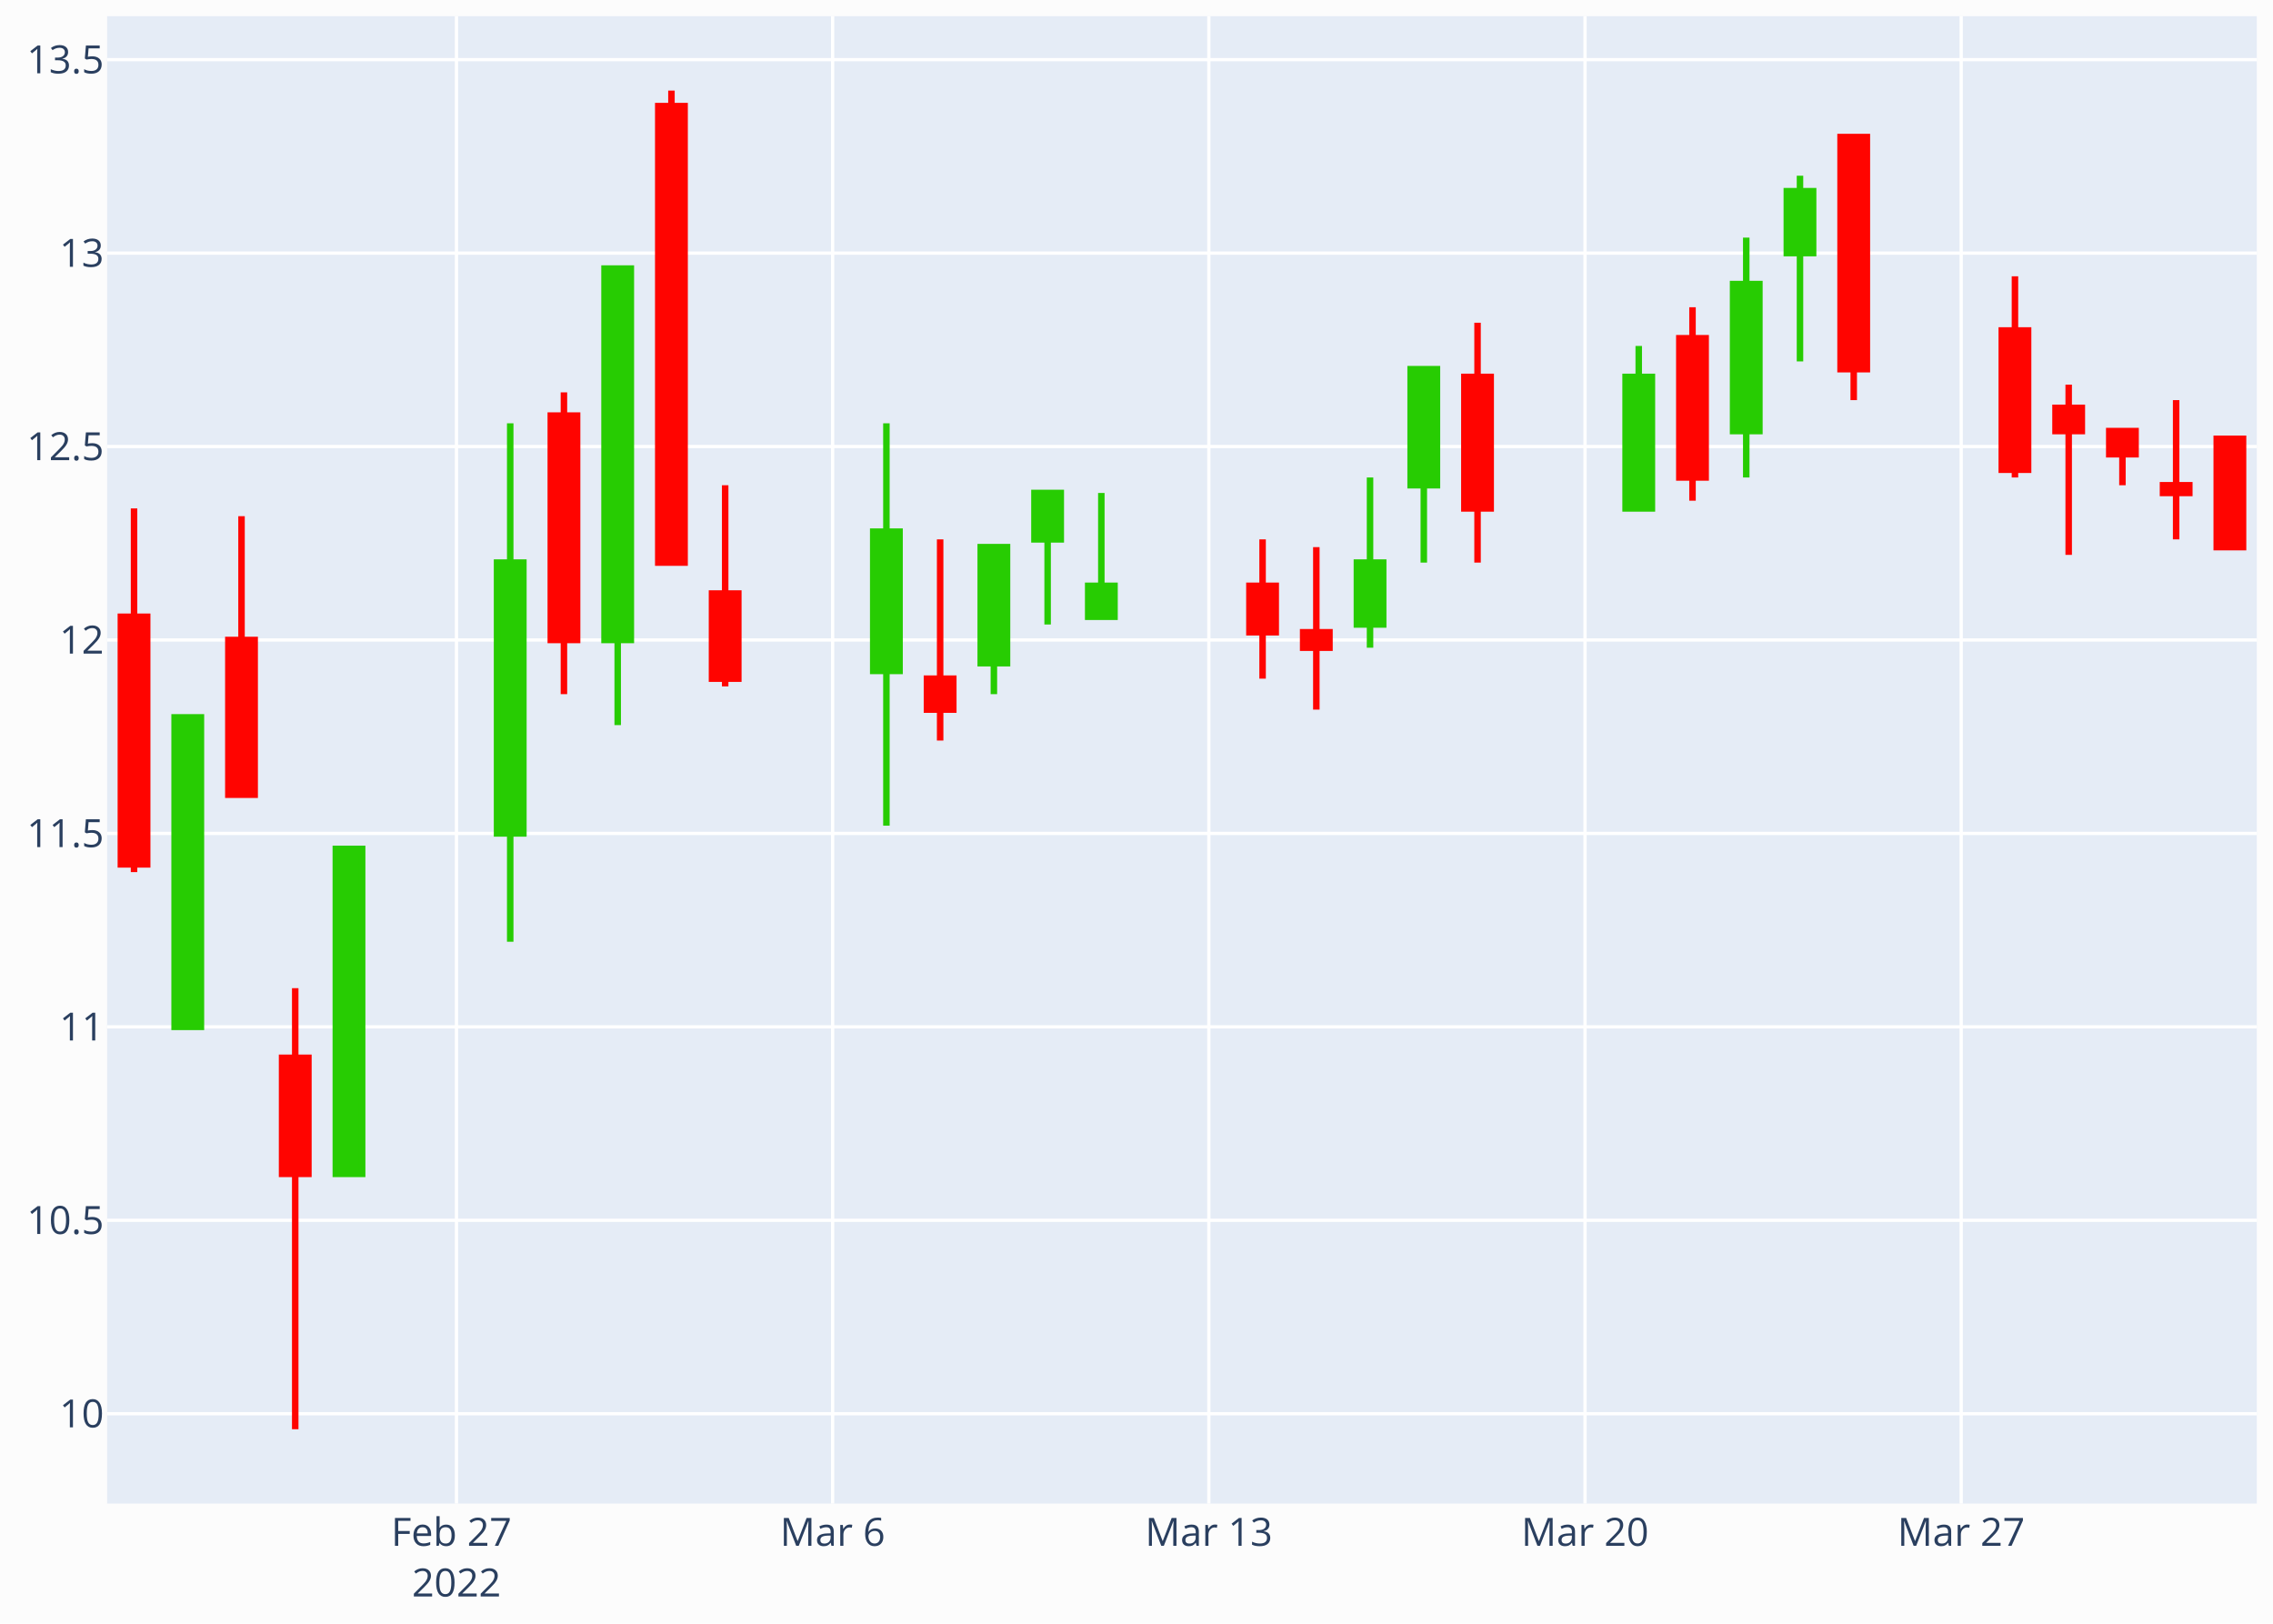
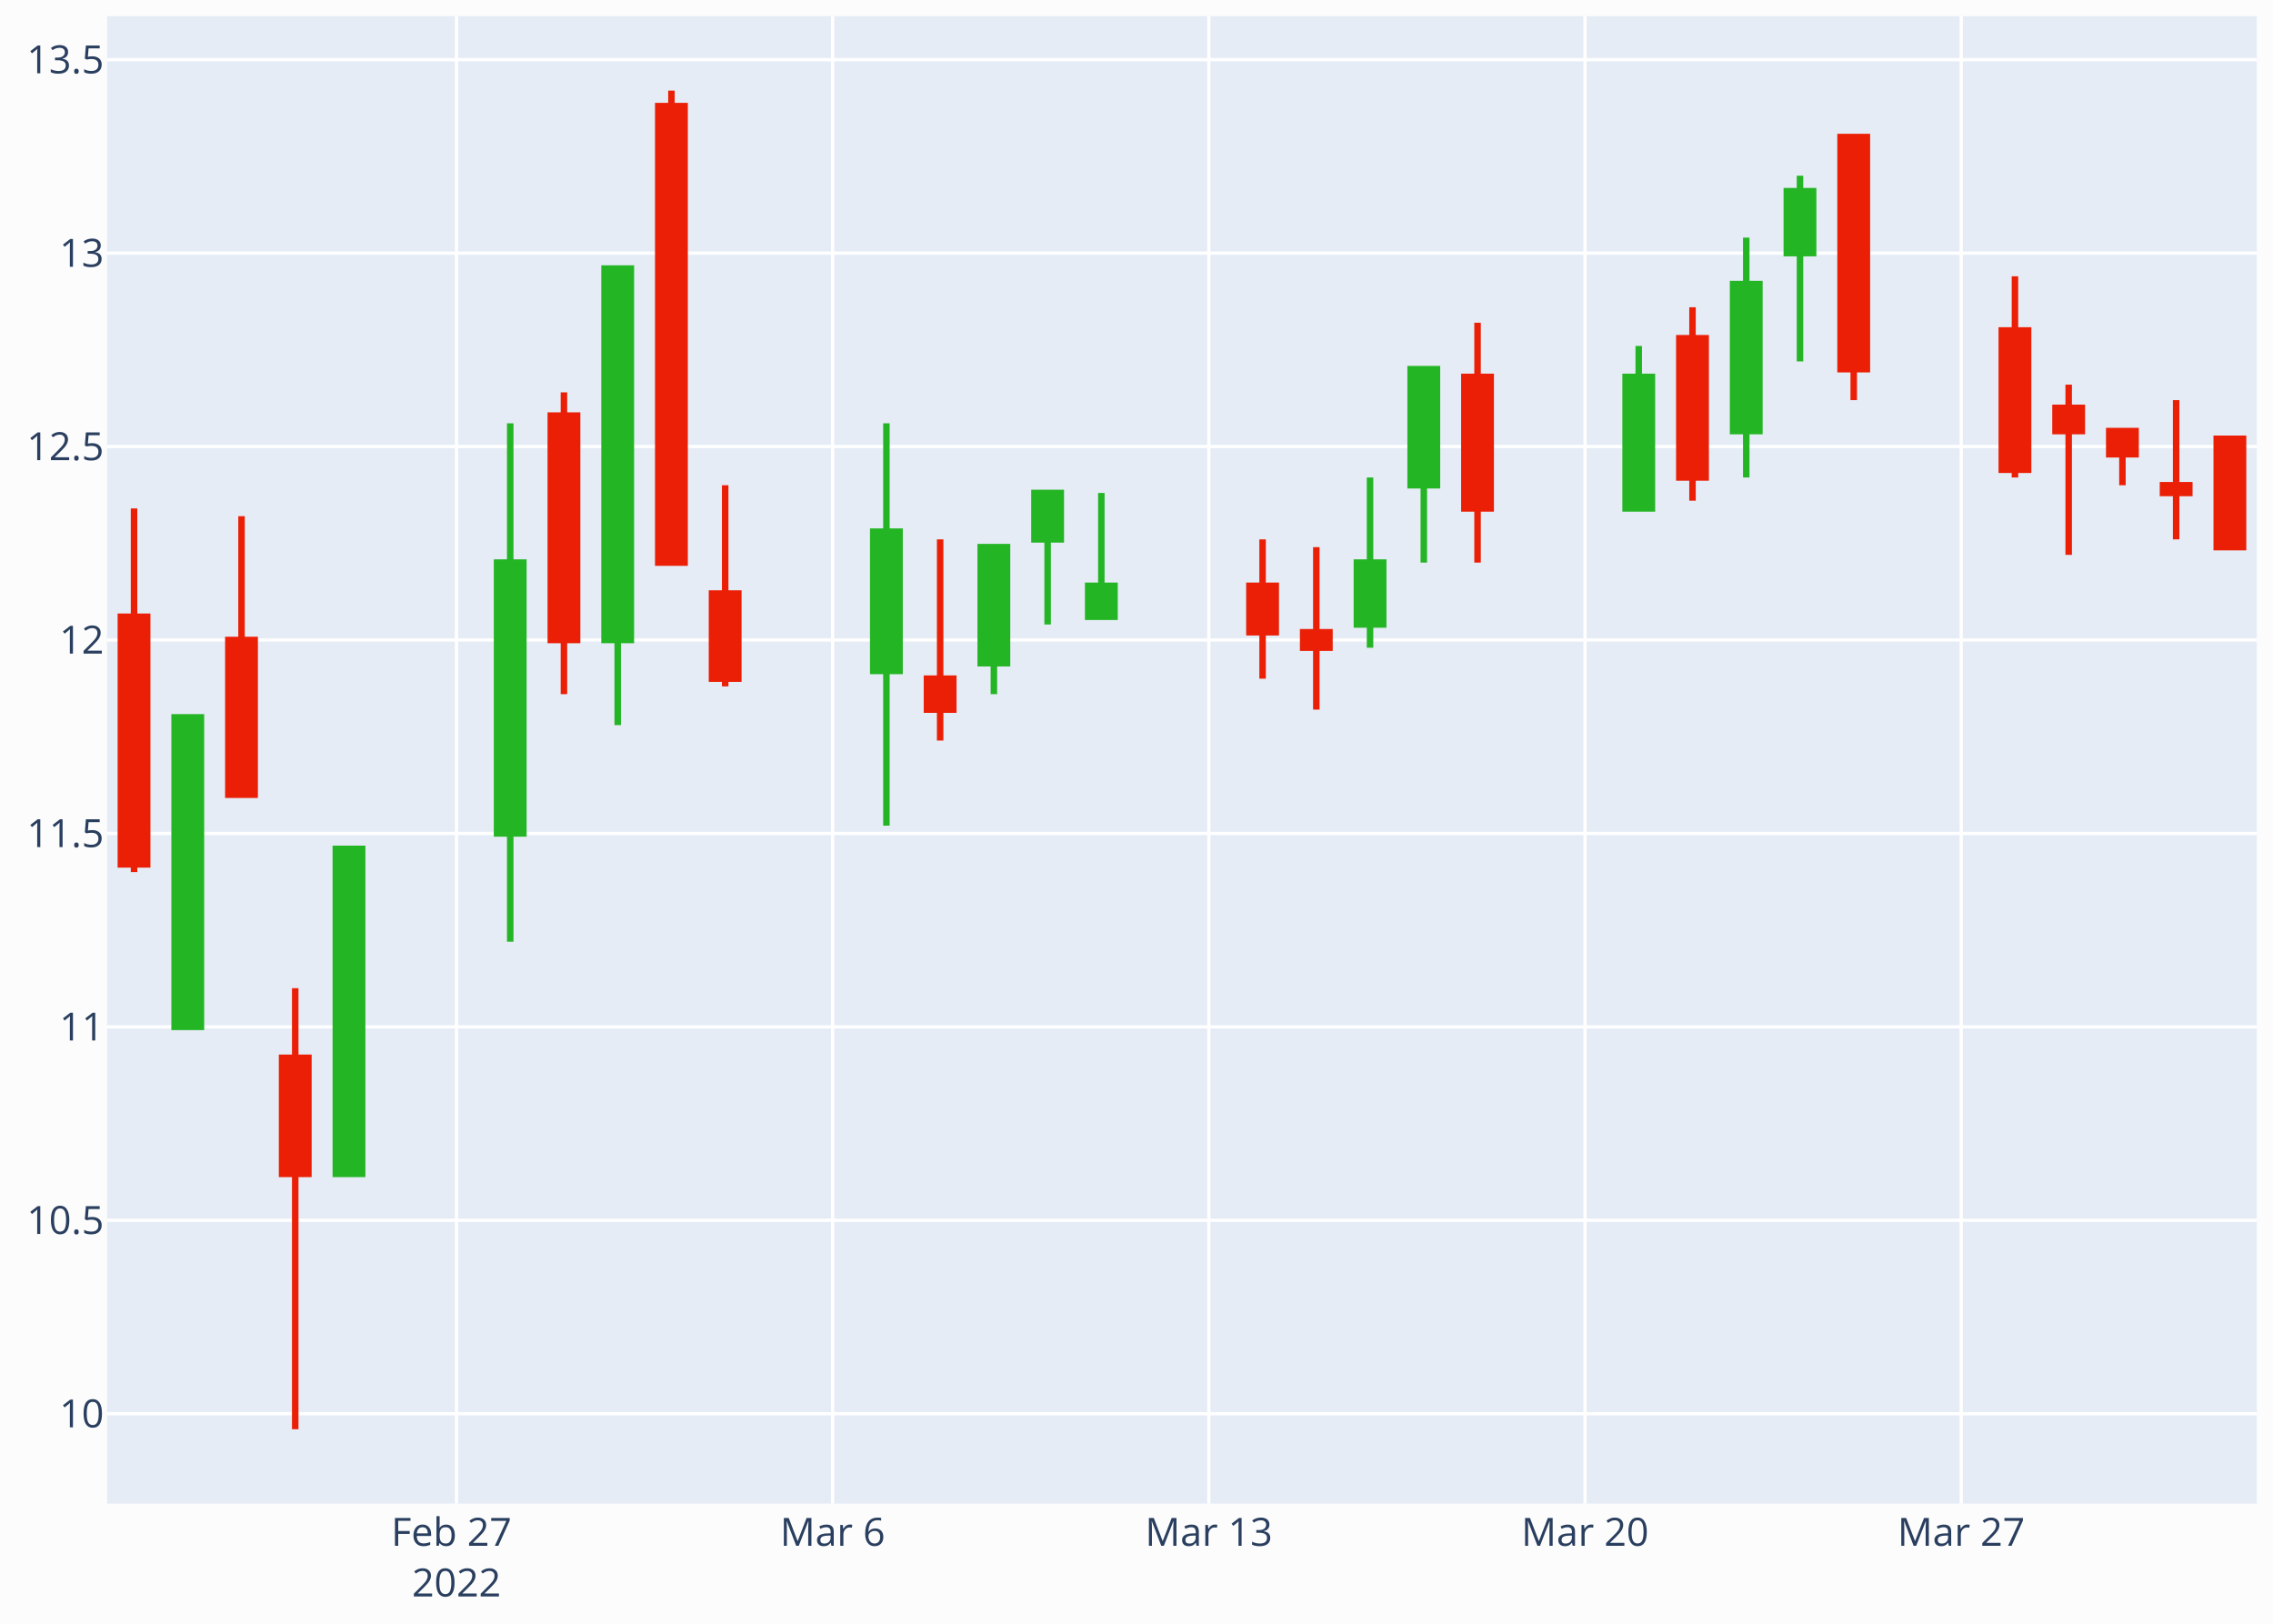
<svg xmlns="http://www.w3.org/2000/svg" class="main-svg" width="700" height="500" style="" viewBox="0 0 700 500">
  <rect x="0" y="0" width="700" height="500" style="fill: rgb(252, 252, 252); fill-opacity: 1;" />
-   <defs id="defs-9c7d16">
+   <defs id="defs-c540ed">
    <g class="clips">
-       <clipPath id="clip9c7d16xyplot" class="plotclip">
+       <clipPath id="clipc540edxyplot" class="plotclip">
        <rect width="662" height="458" />
      </clipPath>
-       <clipPath class="axesclip" id="clip9c7d16x">
+       <clipPath class="axesclip" id="clipc540edx">
        <rect x="33" y="0" width="662" height="500" />
      </clipPath>
-       <clipPath class="axesclip" id="clip9c7d16y">
+       <clipPath class="axesclip" id="clipc540edy">
        <rect x="0" y="5" width="700" height="458" />
      </clipPath>
-       <clipPath class="axesclip" id="clip9c7d16xy">
+       <clipPath class="axesclip" id="clipc540edxy">
        <rect x="33" y="5" width="662" height="458" />
      </clipPath>
    </g>
    <g class="gradients" />
    <g class="patterns" />
  </defs>
  <g class="bglayer">
    <rect class="bg" x="33" y="5" width="662" height="458" style="fill: rgb(229, 236, 246); fill-opacity: 1; stroke-width: 0;" />
  </g>
  <g class="layer-below">
    <g class="imagelayer" />
    <g class="shapelayer" />
  </g>
  <g class="cartesianlayer">
    <g class="subplot xy">
      <g class="layer-subplot">
        <g class="shapelayer" />
        <g class="imagelayer" />
      </g>
      <g class="minor-gridlayer">
        <g class="x" />
        <g class="y" />
      </g>
      <g class="gridlayer">
        <g class="x">
          <path class="xgrid crisp" transform="translate(140.58,0)" d="M0,5v458" style="stroke: rgb(255, 255, 255); stroke-opacity: 1; stroke-width: 1px;" />
          <path class="xgrid crisp" transform="translate(256.42,0)" d="M0,5v458" style="stroke: rgb(255, 255, 255); stroke-opacity: 1; stroke-width: 1px;" />
          <path class="xgrid crisp" transform="translate(372.28,0)" d="M0,5v458" style="stroke: rgb(255, 255, 255); stroke-opacity: 1; stroke-width: 1px;" />
          <path class="xgrid crisp" transform="translate(488.13,0)" d="M0,5v458" style="stroke: rgb(255, 255, 255); stroke-opacity: 1; stroke-width: 1px;" />
          <path class="xgrid crisp" transform="translate(603.98,0)" d="M0,5v458" style="stroke: rgb(255, 255, 255); stroke-opacity: 1; stroke-width: 1px;" />
        </g>
        <g class="y">
          <path class="ygrid crisp" transform="translate(0,435.33)" d="M33,0h662" style="stroke: rgb(255, 255, 255); stroke-opacity: 1; stroke-width: 1px;" />
          <path class="ygrid crisp" transform="translate(0,375.77)" d="M33,0h662" style="stroke: rgb(255, 255, 255); stroke-opacity: 1; stroke-width: 1px;" />
          <path class="ygrid crisp" transform="translate(0,316.2)" d="M33,0h662" style="stroke: rgb(255, 255, 255); stroke-opacity: 1; stroke-width: 1px;" />
          <path class="ygrid crisp" transform="translate(0,256.64)" d="M33,0h662" style="stroke: rgb(255, 255, 255); stroke-opacity: 1; stroke-width: 1px;" />
          <path class="ygrid crisp" transform="translate(0,197.07)" d="M33,0h662" style="stroke: rgb(255, 255, 255); stroke-opacity: 1; stroke-width: 1px;" />
          <path class="ygrid crisp" transform="translate(0,137.5)" d="M33,0h662" style="stroke: rgb(255, 255, 255); stroke-opacity: 1; stroke-width: 1px;" />
          <path class="ygrid crisp" transform="translate(0,77.94)" d="M33,0h662" style="stroke: rgb(255, 255, 255); stroke-opacity: 1; stroke-width: 1px;" />
          <path class="ygrid crisp" transform="translate(0,18.37)" d="M33,0h662" style="stroke: rgb(255, 255, 255); stroke-opacity: 1; stroke-width: 1px;" />
        </g>
      </g>
      <g class="zerolinelayer" />
      <path class="xlines-below" />
      <path class="ylines-below" />
      <g class="overlines-below" />
      <g class="xaxislayer-below" />
      <g class="yaxislayer-below" />
      <g class="overaxes-below" />
-       <g class="plot" transform="translate(33,5)" clip-path="url(#clip9c7d16xyplot)">
+       <g class="plot" transform="translate(33,5)" clip-path="url(#clipc540edxyplot)">
        <g class="boxlayer mlayer">
          <g class="trace boxes" style="opacity: 1;">
-             <path class="box" d="M4.22,260.17H12.33M4.22,261.17H12.33V184.92H4.22ZM8.28,261.17V263.55M8.28,184.92V151.56" style="vector-effect: non-scaling-stroke; stroke-width: 2px; stroke: rgb(255, 4, 0); stroke-opacity: 1; fill: rgb(255, 4, 0); fill-opacity: 1; opacity: 1;" />
-             <path class="box" d="M20.77,216.9H28.88M20.77,311.2H28.88V215.9H20.77ZM24.83,311.2V311.2M24.83,215.9V215.9" style="vector-effect: non-scaling-stroke; stroke-width: 2px; stroke: rgb(39, 204, 2); stroke-opacity: 1; fill: rgb(39, 204, 2); fill-opacity: 1; opacity: 1;" />
-             <path class="box" d="M37.32,238.72H45.43M37.32,239.72H45.43V192.07H37.32ZM41.38,239.72V239.72M41.38,192.07V153.95" style="vector-effect: non-scaling-stroke; stroke-width: 2px; stroke: rgb(255, 4, 0); stroke-opacity: 1; fill: rgb(255, 4, 0); fill-opacity: 1; opacity: 1;" />
-             <path class="box" d="M53.87,355.47H61.98M53.87,356.47H61.98V320.73H53.87ZM57.92,356.47V435.1M57.92,320.73V299.29" style="vector-effect: non-scaling-stroke; stroke-width: 2px; stroke: rgb(255, 4, 0); stroke-opacity: 1; fill: rgb(255, 4, 0); fill-opacity: 1; opacity: 1;" />
-             <path class="box" d="M70.42,257.4H78.53M70.42,356.47H78.53V256.4H70.42ZM74.48,356.47V356.47M74.48,256.4V256.4" style="vector-effect: non-scaling-stroke; stroke-width: 2px; stroke: rgb(39, 204, 2); stroke-opacity: 1; fill: rgb(39, 204, 2); fill-opacity: 1; opacity: 1;" />
-             <path class="box" d="M120.07,169.24H128.18M120.07,251.64H128.18V168.24H120.07ZM124.13,251.64V284.99M124.13,168.24V125.35" style="vector-effect: non-scaling-stroke; stroke-width: 2px; stroke: rgb(39, 204, 2); stroke-opacity: 1; fill: rgb(39, 204, 2); fill-opacity: 1; opacity: 1;" />
-             <path class="box" d="M136.62,191.07H144.73M136.62,192.07H144.73V122.97H136.62ZM140.67,192.07V208.75M140.67,122.97V115.82" style="vector-effect: non-scaling-stroke; stroke-width: 2px; stroke: rgb(255, 4, 0); stroke-opacity: 1; fill: rgb(255, 4, 0); fill-opacity: 1; opacity: 1;" />
-             <path class="box" d="M153.17,78.7H161.28M153.17,192.07H161.28V77.7H153.17ZM157.23,192.07V218.28M157.23,77.7V77.7" style="vector-effect: non-scaling-stroke; stroke-width: 2px; stroke: rgb(39, 204, 2); stroke-opacity: 1; fill: rgb(39, 204, 2); fill-opacity: 1; opacity: 1;" />
-             <path class="box" d="M169.72,167.24H177.83M169.72,168.24H177.83V27.67H169.72ZM173.78,168.24V168.24M173.78,27.67V22.9" style="vector-effect: non-scaling-stroke; stroke-width: 2px; stroke: rgb(255, 4, 0); stroke-opacity: 1; fill: rgb(255, 4, 0); fill-opacity: 1; opacity: 1;" />
-             <path class="box" d="M186.27,202.98H194.38M186.27,203.98H194.38V177.77H186.27ZM190.33,203.98V206.36M190.33,177.77V144.42" style="vector-effect: non-scaling-stroke; stroke-width: 2px; stroke: rgb(255, 4, 0); stroke-opacity: 1; fill: rgb(255, 4, 0); fill-opacity: 1; opacity: 1;" />
-             <path class="box" d="M235.92,159.71H244.03M235.92,201.6H244.03V158.71H235.92ZM239.98,201.6V249.25M239.98,158.71V125.35" style="vector-effect: non-scaling-stroke; stroke-width: 2px; stroke: rgb(39, 204, 2); stroke-opacity: 1; fill: rgb(39, 204, 2); fill-opacity: 1; opacity: 1;" />
-             <path class="box" d="M252.47,212.51H260.58M252.47,213.51H260.58V203.98H252.47ZM256.53,213.51V223.04M256.53,203.98V161.09" style="vector-effect: non-scaling-stroke; stroke-width: 2px; stroke: rgb(255, 4, 0); stroke-opacity: 1; fill: rgb(255, 4, 0); fill-opacity: 1; opacity: 1;" />
-             <path class="box" d="M269.02,164.48H277.13M269.02,199.22H277.13V163.48H269.02ZM273.08,199.22V208.75M273.08,163.48V163.48" style="vector-effect: non-scaling-stroke; stroke-width: 2px; stroke: rgb(39, 204, 2); stroke-opacity: 1; fill: rgb(39, 204, 2); fill-opacity: 1; opacity: 1;" />
-             <path class="box" d="M285.57,147.8H293.68M285.57,161.09H293.68V146.8H285.57ZM289.63,161.09V187.3M289.63,146.8V146.8" style="vector-effect: non-scaling-stroke; stroke-width: 2px; stroke: rgb(39, 204, 2); stroke-opacity: 1; fill: rgb(39, 204, 2); fill-opacity: 1; opacity: 1;" />
-             <path class="box" d="M302.12,176.39H310.23M302.12,184.92H310.23V175.39H302.12ZM306.17,184.92V184.92M306.17,175.39V146.8" style="vector-effect: non-scaling-stroke; stroke-width: 2px; stroke: rgb(39, 204, 2); stroke-opacity: 1; fill: rgb(39, 204, 2); fill-opacity: 1; opacity: 1;" />
-             <path class="box" d="M351.77,188.69H359.88M351.77,189.69H359.88V175.39H351.77ZM355.83,189.69V203.98M355.83,175.39V161.09" style="vector-effect: non-scaling-stroke; stroke-width: 2px; stroke: rgb(255, 4, 0); stroke-opacity: 1; fill: rgb(255, 4, 0); fill-opacity: 1; opacity: 1;" />
-             <path class="box" d="M368.32,193.45H376.43M368.32,194.45H376.43V189.69H368.32ZM372.38,194.45V213.51M372.38,189.69V163.48" style="vector-effect: non-scaling-stroke; stroke-width: 2px; stroke: rgb(255, 4, 0); stroke-opacity: 1; fill: rgb(255, 4, 0); fill-opacity: 1; opacity: 1;" />
-             <path class="box" d="M384.87,169.24H392.98M384.87,187.3H392.98V168.24H384.87ZM388.92,187.3V194.45M388.92,168.24V142.03" style="vector-effect: non-scaling-stroke; stroke-width: 2px; stroke: rgb(39, 204, 2); stroke-opacity: 1; fill: rgb(39, 204, 2); fill-opacity: 1; opacity: 1;" />
-             <path class="box" d="M401.42,109.68H409.53M401.42,144.42H409.53V108.68H401.42ZM405.48,144.42V168.24M405.48,108.68V108.68" style="vector-effect: non-scaling-stroke; stroke-width: 2px; stroke: rgb(39, 204, 2); stroke-opacity: 1; fill: rgb(39, 204, 2); fill-opacity: 1; opacity: 1;" />
-             <path class="box" d="M417.97,150.56H426.08M417.97,151.56H426.08V111.06H417.97ZM422.03,151.56V168.24M422.03,111.06V94.38" style="vector-effect: non-scaling-stroke; stroke-width: 2px; stroke: rgb(255, 4, 0); stroke-opacity: 1; fill: rgb(255, 4, 0); fill-opacity: 1; opacity: 1;" />
-             <path class="box" d="M467.62,112.06H475.73M467.62,151.56H475.73V111.06H467.62ZM471.67,151.56V151.56M471.67,111.06V101.53" style="vector-effect: non-scaling-stroke; stroke-width: 2px; stroke: rgb(39, 204, 2); stroke-opacity: 1; fill: rgb(39, 204, 2); fill-opacity: 1; opacity: 1;" />
-             <path class="box" d="M484.17,141.03H492.28M484.17,142.03H492.28V99.15H484.17ZM488.23,142.03V149.18M488.23,99.15V89.61" style="vector-effect: non-scaling-stroke; stroke-width: 2px; stroke: rgb(255, 4, 0); stroke-opacity: 1; fill: rgb(255, 4, 0); fill-opacity: 1; opacity: 1;" />
-             <path class="box" d="M500.72,83.47H508.83M500.72,127.74H508.83V82.47H500.72ZM504.78,127.74V142.03M504.78,82.47V68.17" style="vector-effect: non-scaling-stroke; stroke-width: 2px; stroke: rgb(39, 204, 2); stroke-opacity: 1; fill: rgb(39, 204, 2); fill-opacity: 1; opacity: 1;" />
-             <path class="box" d="M517.27,54.87H525.38M517.27,72.94H525.38V53.87H517.27ZM521.33,72.94V106.29M521.33,53.87V49.11" style="vector-effect: non-scaling-stroke; stroke-width: 2px; stroke: rgb(39, 204, 2); stroke-opacity: 1; fill: rgb(39, 204, 2); fill-opacity: 1; opacity: 1;" />
-             <path class="box" d="M533.82,107.68H541.93M533.82,108.68H541.93V37.2H533.82ZM537.88,108.68V118.21M537.88,37.2V37.2" style="vector-effect: non-scaling-stroke; stroke-width: 2px; stroke: rgb(255, 4, 0); stroke-opacity: 1; fill: rgb(255, 4, 0); fill-opacity: 1; opacity: 1;" />
-             <path class="box" d="M583.47,138.65H591.58M583.47,139.65H591.58V96.76H583.47ZM587.53,139.65V142.03M587.53,96.76V80.08" style="vector-effect: non-scaling-stroke; stroke-width: 2px; stroke: rgb(255, 4, 0); stroke-opacity: 1; fill: rgb(255, 4, 0); fill-opacity: 1; opacity: 1;" />
-             <path class="box" d="M600.02,126.74H608.13M600.02,127.74H608.13V120.59H600.02ZM604.08,127.74V165.86M604.08,120.59V113.44" style="vector-effect: non-scaling-stroke; stroke-width: 2px; stroke: rgb(255, 4, 0); stroke-opacity: 1; fill: rgb(255, 4, 0); fill-opacity: 1; opacity: 1;" />
-             <path class="box" d="M616.57,133.88H624.68M616.57,134.88H624.68V127.74H616.57ZM620.63,134.88V144.42M620.63,127.74V127.74" style="vector-effect: non-scaling-stroke; stroke-width: 2px; stroke: rgb(255, 4, 0); stroke-opacity: 1; fill: rgb(255, 4, 0); fill-opacity: 1; opacity: 1;" />
-             <path class="box" d="M633.12,145.8H641.23M633.12,146.8H641.23V144.42H633.12ZM637.17,146.8V161.09M637.17,144.42V118.21" style="vector-effect: non-scaling-stroke; stroke-width: 2px; stroke: rgb(255, 4, 0); stroke-opacity: 1; fill: rgb(255, 4, 0); fill-opacity: 1; opacity: 1;" />
-             <path class="box" d="M649.67,162.48H657.78M649.67,163.48H657.78V130.12H649.67ZM653.73,163.48V163.48M653.73,130.12V130.12" style="vector-effect: non-scaling-stroke; stroke-width: 2px; stroke: rgb(255, 4, 0); stroke-opacity: 1; fill: rgb(255, 4, 0); fill-opacity: 1; opacity: 1;" />
+             <path class="box" d="M4.22,260.17H12.33M4.22,261.17H12.33V184.92H4.22ZM8.28,261.17V263.55M8.28,184.92V151.56" style="vector-effect: non-scaling-stroke; stroke-width: 2px; stroke: rgb(235, 31, 5); stroke-opacity: 1; fill: rgb(235, 31, 5); fill-opacity: 1; opacity: 1;" />
+             <path class="box" d="M20.77,216.9H28.88M20.77,311.2H28.88V215.9H20.77ZM24.83,311.2V311.2M24.83,215.9V215.9" style="vector-effect: non-scaling-stroke; stroke-width: 2px; stroke: rgb(36, 181, 36); stroke-opacity: 1; fill: rgb(36, 181, 36); fill-opacity: 1; opacity: 1;" />
+             <path class="box" d="M37.32,238.72H45.43M37.32,239.72H45.43V192.07H37.32ZM41.38,239.72V239.72M41.38,192.07V153.95" style="vector-effect: non-scaling-stroke; stroke-width: 2px; stroke: rgb(235, 31, 5); stroke-opacity: 1; fill: rgb(235, 31, 5); fill-opacity: 1; opacity: 1;" />
+             <path class="box" d="M53.87,355.47H61.98M53.87,356.47H61.98V320.73H53.87ZM57.92,356.47V435.1M57.92,320.73V299.29" style="vector-effect: non-scaling-stroke; stroke-width: 2px; stroke: rgb(235, 31, 5); stroke-opacity: 1; fill: rgb(235, 31, 5); fill-opacity: 1; opacity: 1;" />
+             <path class="box" d="M70.42,257.4H78.53M70.42,356.47H78.53V256.4H70.42ZM74.48,356.47V356.47M74.48,256.4V256.4" style="vector-effect: non-scaling-stroke; stroke-width: 2px; stroke: rgb(36, 181, 36); stroke-opacity: 1; fill: rgb(36, 181, 36); fill-opacity: 1; opacity: 1;" />
+             <path class="box" d="M120.07,169.24H128.18M120.07,251.64H128.18V168.24H120.07ZM124.13,251.64V284.99M124.13,168.24V125.35" style="vector-effect: non-scaling-stroke; stroke-width: 2px; stroke: rgb(36, 181, 36); stroke-opacity: 1; fill: rgb(36, 181, 36); fill-opacity: 1; opacity: 1;" />
+             <path class="box" d="M136.62,191.07H144.73M136.62,192.07H144.73V122.97H136.62ZM140.67,192.07V208.75M140.67,122.97V115.82" style="vector-effect: non-scaling-stroke; stroke-width: 2px; stroke: rgb(235, 31, 5); stroke-opacity: 1; fill: rgb(235, 31, 5); fill-opacity: 1; opacity: 1;" />
+             <path class="box" d="M153.17,78.7H161.28M153.17,192.07H161.28V77.7H153.17ZM157.23,192.07V218.28M157.23,77.7V77.7" style="vector-effect: non-scaling-stroke; stroke-width: 2px; stroke: rgb(36, 181, 36); stroke-opacity: 1; fill: rgb(36, 181, 36); fill-opacity: 1; opacity: 1;" />
+             <path class="box" d="M169.72,167.24H177.83M169.72,168.24H177.83V27.67H169.72ZM173.78,168.24V168.24M173.78,27.67V22.9" style="vector-effect: non-scaling-stroke; stroke-width: 2px; stroke: rgb(235, 31, 5); stroke-opacity: 1; fill: rgb(235, 31, 5); fill-opacity: 1; opacity: 1;" />
+             <path class="box" d="M186.27,202.98H194.38M186.27,203.98H194.38V177.77H186.27ZM190.33,203.98V206.36M190.33,177.77V144.42" style="vector-effect: non-scaling-stroke; stroke-width: 2px; stroke: rgb(235, 31, 5); stroke-opacity: 1; fill: rgb(235, 31, 5); fill-opacity: 1; opacity: 1;" />
+             <path class="box" d="M235.92,159.71H244.03M235.92,201.6H244.03V158.71H235.92ZM239.98,201.6V249.25M239.98,158.71V125.35" style="vector-effect: non-scaling-stroke; stroke-width: 2px; stroke: rgb(36, 181, 36); stroke-opacity: 1; fill: rgb(36, 181, 36); fill-opacity: 1; opacity: 1;" />
+             <path class="box" d="M252.47,212.51H260.58M252.47,213.51H260.58V203.98H252.47ZM256.53,213.51V223.04M256.53,203.98V161.09" style="vector-effect: non-scaling-stroke; stroke-width: 2px; stroke: rgb(235, 31, 5); stroke-opacity: 1; fill: rgb(235, 31, 5); fill-opacity: 1; opacity: 1;" />
+             <path class="box" d="M269.02,164.48H277.13M269.02,199.22H277.13V163.48H269.02ZM273.08,199.22V208.75M273.08,163.48V163.48" style="vector-effect: non-scaling-stroke; stroke-width: 2px; stroke: rgb(36, 181, 36); stroke-opacity: 1; fill: rgb(36, 181, 36); fill-opacity: 1; opacity: 1;" />
+             <path class="box" d="M285.57,147.8H293.68M285.57,161.09H293.68V146.8H285.57ZM289.63,161.09V187.3M289.63,146.8V146.8" style="vector-effect: non-scaling-stroke; stroke-width: 2px; stroke: rgb(36, 181, 36); stroke-opacity: 1; fill: rgb(36, 181, 36); fill-opacity: 1; opacity: 1;" />
+             <path class="box" d="M302.12,176.39H310.23M302.12,184.92H310.23V175.39H302.12ZM306.17,184.92V184.92M306.17,175.39V146.8" style="vector-effect: non-scaling-stroke; stroke-width: 2px; stroke: rgb(36, 181, 36); stroke-opacity: 1; fill: rgb(36, 181, 36); fill-opacity: 1; opacity: 1;" />
+             <path class="box" d="M351.77,188.69H359.88M351.77,189.69H359.88V175.39H351.77ZM355.83,189.69V203.98M355.83,175.39V161.09" style="vector-effect: non-scaling-stroke; stroke-width: 2px; stroke: rgb(235, 31, 5); stroke-opacity: 1; fill: rgb(235, 31, 5); fill-opacity: 1; opacity: 1;" />
+             <path class="box" d="M368.32,193.45H376.43M368.32,194.45H376.43V189.69H368.32ZM372.38,194.45V213.51M372.38,189.69V163.48" style="vector-effect: non-scaling-stroke; stroke-width: 2px; stroke: rgb(235, 31, 5); stroke-opacity: 1; fill: rgb(235, 31, 5); fill-opacity: 1; opacity: 1;" />
+             <path class="box" d="M384.87,169.24H392.98M384.87,187.3H392.98V168.24H384.87ZM388.92,187.3V194.45M388.92,168.24V142.03" style="vector-effect: non-scaling-stroke; stroke-width: 2px; stroke: rgb(36, 181, 36); stroke-opacity: 1; fill: rgb(36, 181, 36); fill-opacity: 1; opacity: 1;" />
+             <path class="box" d="M401.42,109.68H409.53M401.42,144.42H409.53V108.68H401.42ZM405.48,144.42V168.24M405.48,108.68V108.68" style="vector-effect: non-scaling-stroke; stroke-width: 2px; stroke: rgb(36, 181, 36); stroke-opacity: 1; fill: rgb(36, 181, 36); fill-opacity: 1; opacity: 1;" />
+             <path class="box" d="M417.97,150.56H426.08M417.97,151.56H426.08V111.06H417.97ZM422.03,151.56V168.24M422.03,111.06V94.38" style="vector-effect: non-scaling-stroke; stroke-width: 2px; stroke: rgb(235, 31, 5); stroke-opacity: 1; fill: rgb(235, 31, 5); fill-opacity: 1; opacity: 1;" />
+             <path class="box" d="M467.62,112.06H475.73M467.62,151.56H475.73V111.06H467.62ZM471.67,151.56V151.56M471.67,111.06V101.53" style="vector-effect: non-scaling-stroke; stroke-width: 2px; stroke: rgb(36, 181, 36); stroke-opacity: 1; fill: rgb(36, 181, 36); fill-opacity: 1; opacity: 1;" />
+             <path class="box" d="M484.17,141.03H492.28M484.17,142.03H492.28V99.15H484.17ZM488.23,142.03V149.18M488.23,99.15V89.61" style="vector-effect: non-scaling-stroke; stroke-width: 2px; stroke: rgb(235, 31, 5); stroke-opacity: 1; fill: rgb(235, 31, 5); fill-opacity: 1; opacity: 1;" />
+             <path class="box" d="M500.72,83.47H508.83M500.72,127.74H508.83V82.47H500.72ZM504.78,127.74V142.03M504.78,82.47V68.17" style="vector-effect: non-scaling-stroke; stroke-width: 2px; stroke: rgb(36, 181, 36); stroke-opacity: 1; fill: rgb(36, 181, 36); fill-opacity: 1; opacity: 1;" />
+             <path class="box" d="M517.27,54.87H525.38M517.27,72.94H525.38V53.87H517.27ZM521.33,72.94V106.29M521.33,53.87V49.11" style="vector-effect: non-scaling-stroke; stroke-width: 2px; stroke: rgb(36, 181, 36); stroke-opacity: 1; fill: rgb(36, 181, 36); fill-opacity: 1; opacity: 1;" />
+             <path class="box" d="M533.82,107.68H541.93M533.82,108.68H541.93V37.2H533.82ZM537.88,108.68V118.21M537.88,37.2V37.2" style="vector-effect: non-scaling-stroke; stroke-width: 2px; stroke: rgb(235, 31, 5); stroke-opacity: 1; fill: rgb(235, 31, 5); fill-opacity: 1; opacity: 1;" />
+             <path class="box" d="M583.47,138.65H591.58M583.47,139.65H591.58V96.76H583.47ZM587.53,139.65V142.03M587.53,96.76V80.08" style="vector-effect: non-scaling-stroke; stroke-width: 2px; stroke: rgb(235, 31, 5); stroke-opacity: 1; fill: rgb(235, 31, 5); fill-opacity: 1; opacity: 1;" />
+             <path class="box" d="M600.02,126.74H608.13M600.02,127.74H608.13V120.59H600.02ZM604.08,127.74V165.86M604.08,120.59V113.44" style="vector-effect: non-scaling-stroke; stroke-width: 2px; stroke: rgb(235, 31, 5); stroke-opacity: 1; fill: rgb(235, 31, 5); fill-opacity: 1; opacity: 1;" />
+             <path class="box" d="M616.57,133.88H624.68M616.57,134.88H624.68V127.74H616.57ZM620.63,134.88V144.42M620.63,127.74V127.74" style="vector-effect: non-scaling-stroke; stroke-width: 2px; stroke: rgb(235, 31, 5); stroke-opacity: 1; fill: rgb(235, 31, 5); fill-opacity: 1; opacity: 1;" />
+             <path class="box" d="M633.12,145.8H641.23M633.12,146.8H641.23V144.42H633.12ZM637.17,146.8V161.09M637.17,144.42V118.21" style="vector-effect: non-scaling-stroke; stroke-width: 2px; stroke: rgb(235, 31, 5); stroke-opacity: 1; fill: rgb(235, 31, 5); fill-opacity: 1; opacity: 1;" />
+             <path class="box" d="M649.67,162.48H657.78M649.67,163.48H657.78V130.12H649.67ZM653.73,163.48V163.48M653.73,130.12V130.12" style="vector-effect: non-scaling-stroke; stroke-width: 2px; stroke: rgb(235, 31, 5); stroke-opacity: 1; fill: rgb(235, 31, 5); fill-opacity: 1; opacity: 1;" />
          </g>
        </g>
      </g>
      <g class="overplot" />
      <path class="xlines-above crisp" d="M0,0" style="fill: none;" />
      <path class="ylines-above crisp" d="M0,0" style="fill: none;" />
      <g class="overlines-above" />
      <g class="xaxislayer-above">
        <g class="xtick">
          <text text-anchor="middle" x="0" y="476" transform="translate(140.58,0)" style="font-family: 'Open Sans', verdana, arial, sans-serif; font-size: 12px; fill: rgb(42, 63, 95); fill-opacity: 1; white-space: pre; opacity: 1;">
            <tspan class="line" dy="0em" x="0" y="476">Feb 27</tspan>
            <tspan class="line" dy="1.3em" x="0" y="476">2022</tspan>
          </text>
        </g>
        <g class="xtick">
          <text text-anchor="middle" x="0" y="476" style="font-family: 'Open Sans', verdana, arial, sans-serif; font-size: 12px; fill: rgb(42, 63, 95); fill-opacity: 1; white-space: pre; opacity: 1;" transform="translate(256.42,0)">Mar 6</text>
        </g>
        <g class="xtick">
          <text text-anchor="middle" x="0" y="476" style="font-family: 'Open Sans', verdana, arial, sans-serif; font-size: 12px; fill: rgb(42, 63, 95); fill-opacity: 1; white-space: pre; opacity: 1;" transform="translate(372.28,0)">Mar 13</text>
        </g>
        <g class="xtick">
          <text text-anchor="middle" x="0" y="476" style="font-family: 'Open Sans', verdana, arial, sans-serif; font-size: 12px; fill: rgb(42, 63, 95); fill-opacity: 1; white-space: pre; opacity: 1;" transform="translate(488.13,0)">Mar 20</text>
        </g>
        <g class="xtick">
          <text text-anchor="middle" x="0" y="476" style="font-family: 'Open Sans', verdana, arial, sans-serif; font-size: 12px; fill: rgb(42, 63, 95); fill-opacity: 1; white-space: pre; opacity: 1;" transform="translate(603.98,0)">Mar 27</text>
        </g>
      </g>
      <g class="yaxislayer-above">
        <g class="ytick">
          <text text-anchor="end" x="32" y="4.2" transform="translate(0,435.33)" style="font-family: 'Open Sans', verdana, arial, sans-serif; font-size: 12px; fill: rgb(42, 63, 95); fill-opacity: 1; white-space: pre; opacity: 1;">10</text>
        </g>
        <g class="ytick">
          <text text-anchor="end" x="32" y="4.2" style="font-family: 'Open Sans', verdana, arial, sans-serif; font-size: 12px; fill: rgb(42, 63, 95); fill-opacity: 1; white-space: pre; opacity: 1;" transform="translate(0,375.77)">10.5</text>
        </g>
        <g class="ytick">
          <text text-anchor="end" x="32" y="4.2" style="font-family: 'Open Sans', verdana, arial, sans-serif; font-size: 12px; fill: rgb(42, 63, 95); fill-opacity: 1; white-space: pre; opacity: 1;" transform="translate(0,316.2)">11</text>
        </g>
        <g class="ytick">
          <text text-anchor="end" x="32" y="4.2" style="font-family: 'Open Sans', verdana, arial, sans-serif; font-size: 12px; fill: rgb(42, 63, 95); fill-opacity: 1; white-space: pre; opacity: 1;" transform="translate(0,256.64)">11.5</text>
        </g>
        <g class="ytick">
          <text text-anchor="end" x="32" y="4.2" style="font-family: 'Open Sans', verdana, arial, sans-serif; font-size: 12px; fill: rgb(42, 63, 95); fill-opacity: 1; white-space: pre; opacity: 1;" transform="translate(0,197.07)">12</text>
        </g>
        <g class="ytick">
          <text text-anchor="end" x="32" y="4.2" style="font-family: 'Open Sans', verdana, arial, sans-serif; font-size: 12px; fill: rgb(42, 63, 95); fill-opacity: 1; white-space: pre; opacity: 1;" transform="translate(0,137.5)">12.5</text>
        </g>
        <g class="ytick">
          <text text-anchor="end" x="32" y="4.2" style="font-family: 'Open Sans', verdana, arial, sans-serif; font-size: 12px; fill: rgb(42, 63, 95); fill-opacity: 1; white-space: pre; opacity: 1;" transform="translate(0,77.94)">13</text>
        </g>
        <g class="ytick">
          <text text-anchor="end" x="32" y="4.2" style="font-family: 'Open Sans', verdana, arial, sans-serif; font-size: 12px; fill: rgb(42, 63, 95); fill-opacity: 1; white-space: pre; opacity: 1;" transform="translate(0,18.37)">13.5</text>
        </g>
      </g>
      <g class="overaxes-above" />
    </g>
  </g>
  <g class="polarlayer" />
  <g class="smithlayer" />
  <g class="ternarylayer" />
  <g class="geolayer" />
  <g class="funnelarealayer" />
  <g class="pielayer" />
  <g class="iciclelayer" />
  <g class="treemaplayer" />
  <g class="sunburstlayer" />
  <g class="glimages" />
-   <defs id="topdefs-9c7d16">
+   <defs id="topdefs-c540ed">
    <g class="clips" />
  </defs>
  <g class="layer-above">
    <g class="imagelayer" />
    <g class="shapelayer" />
  </g>
  <g class="infolayer">
    <g class="g-gtitle" />
    <g class="g-xtitle" />
    <g class="g-ytitle" />
  </g>
</svg>
